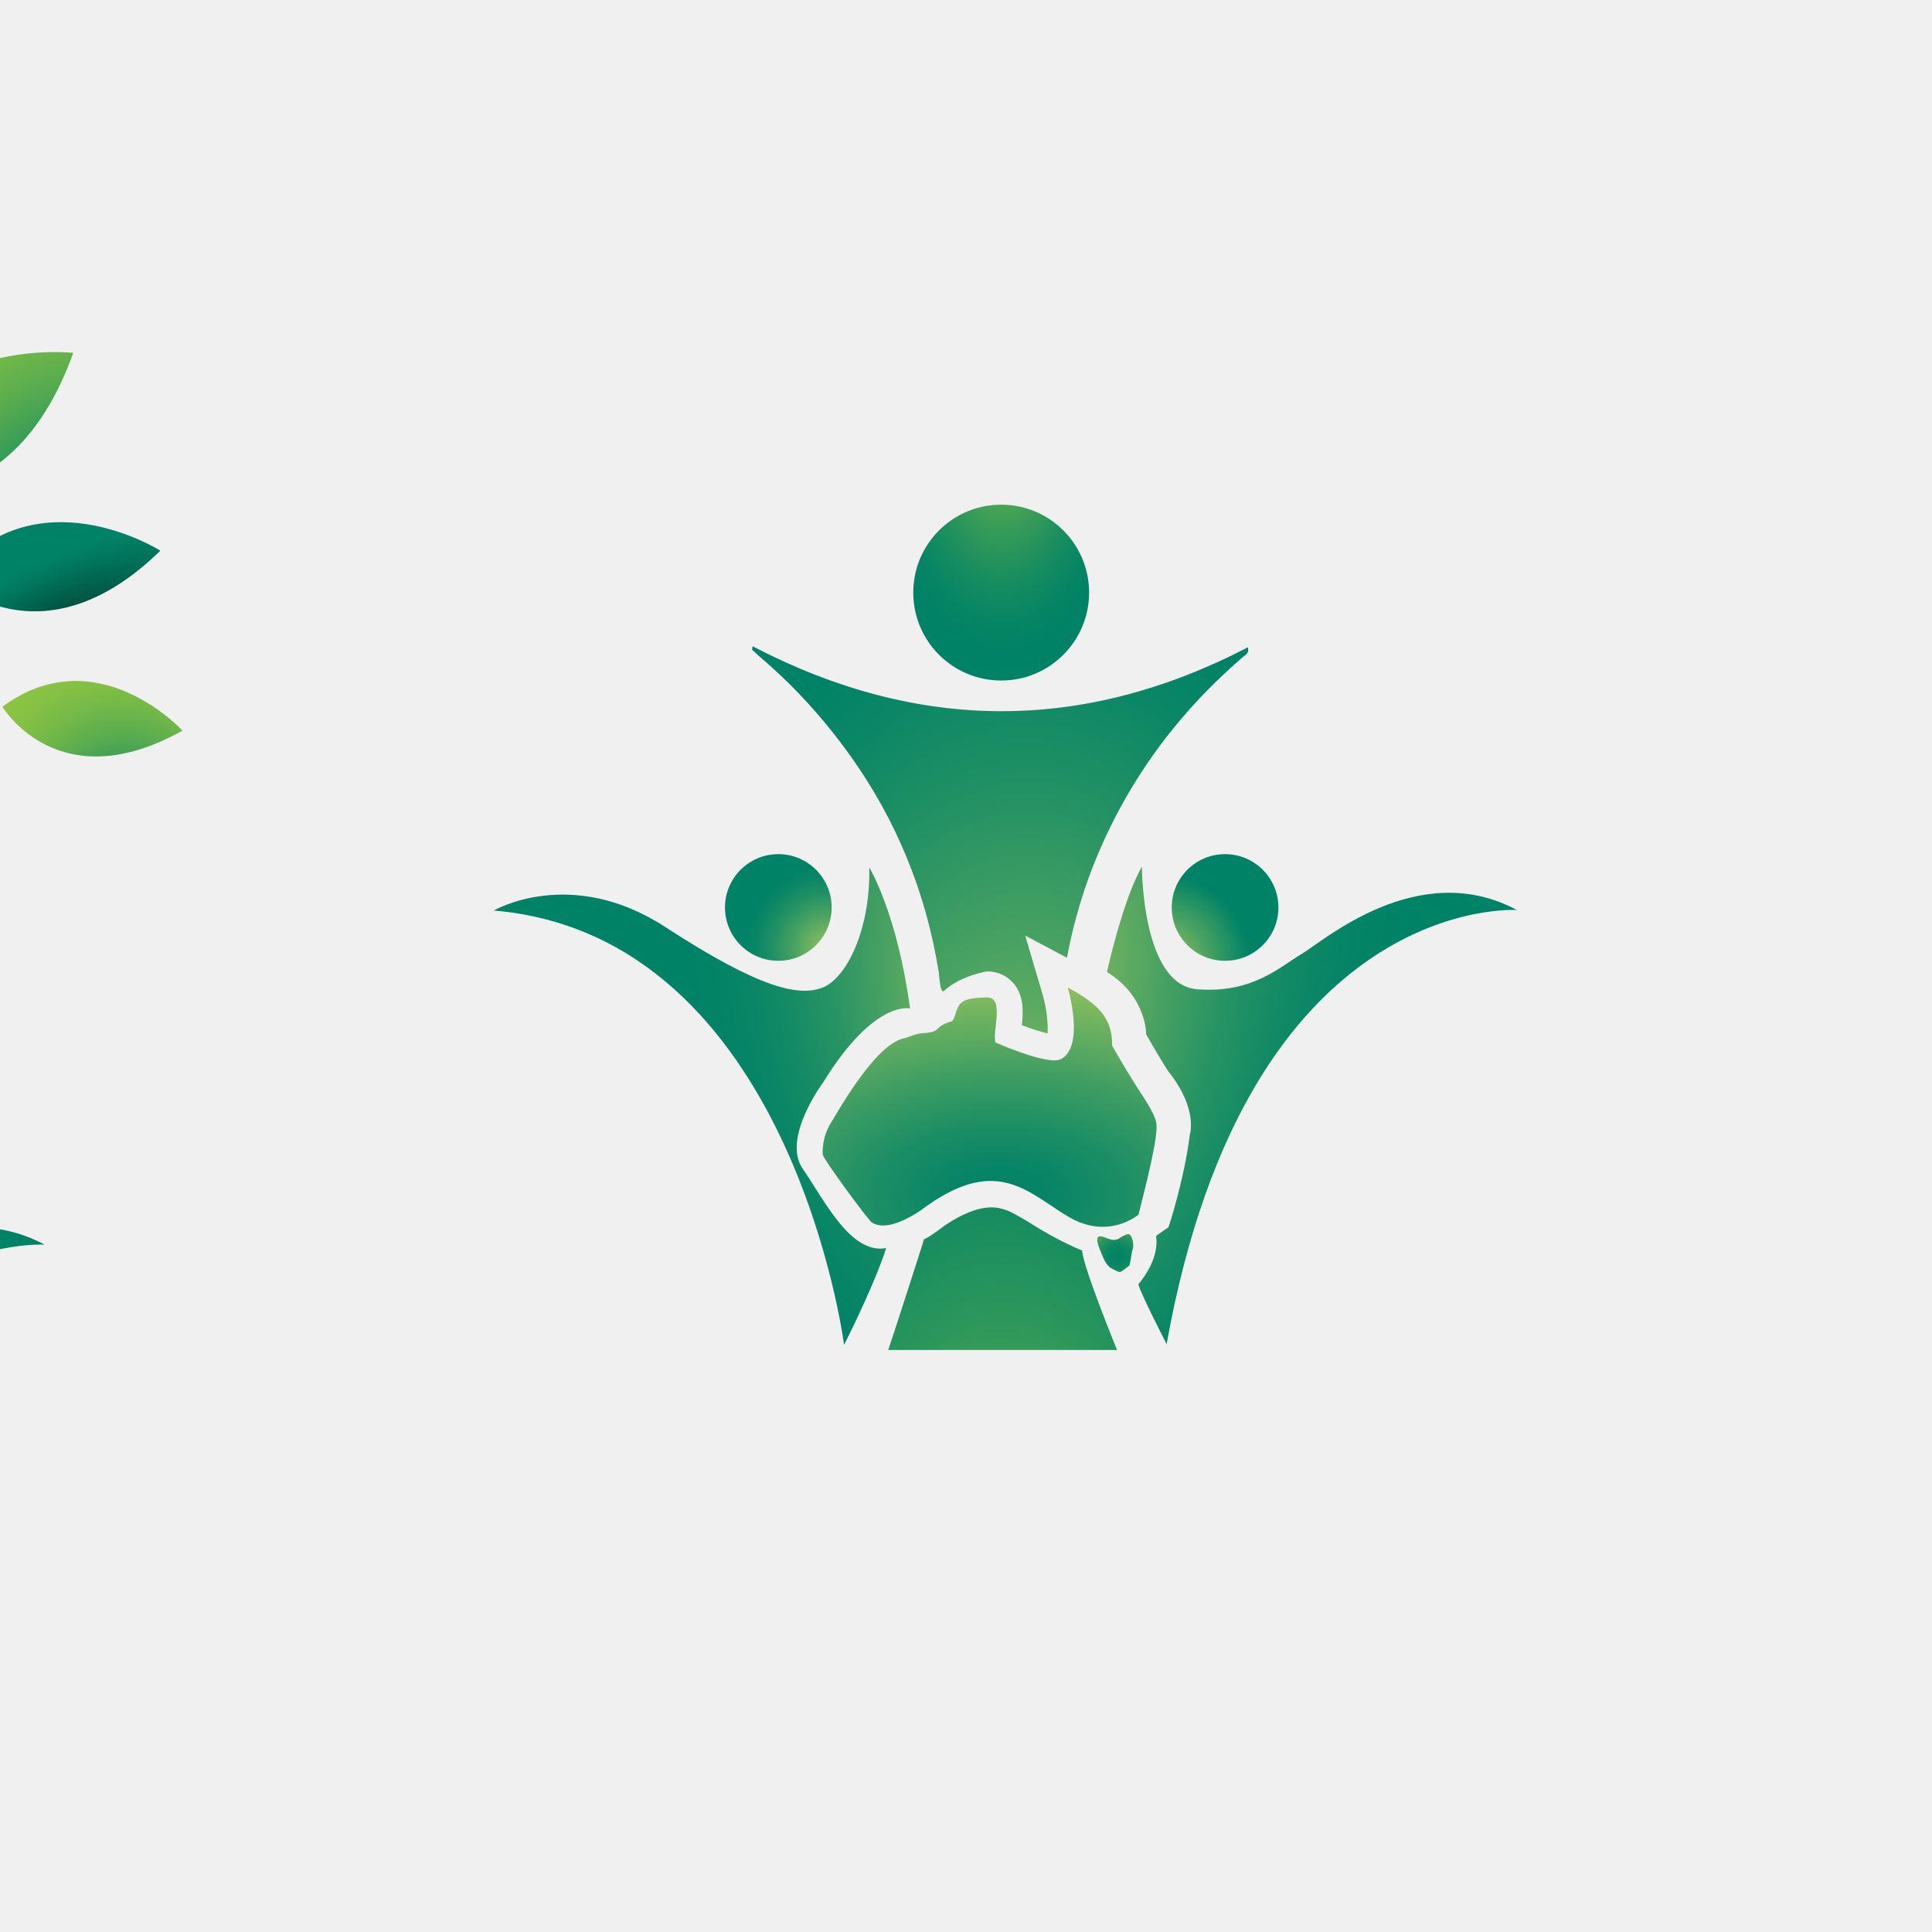
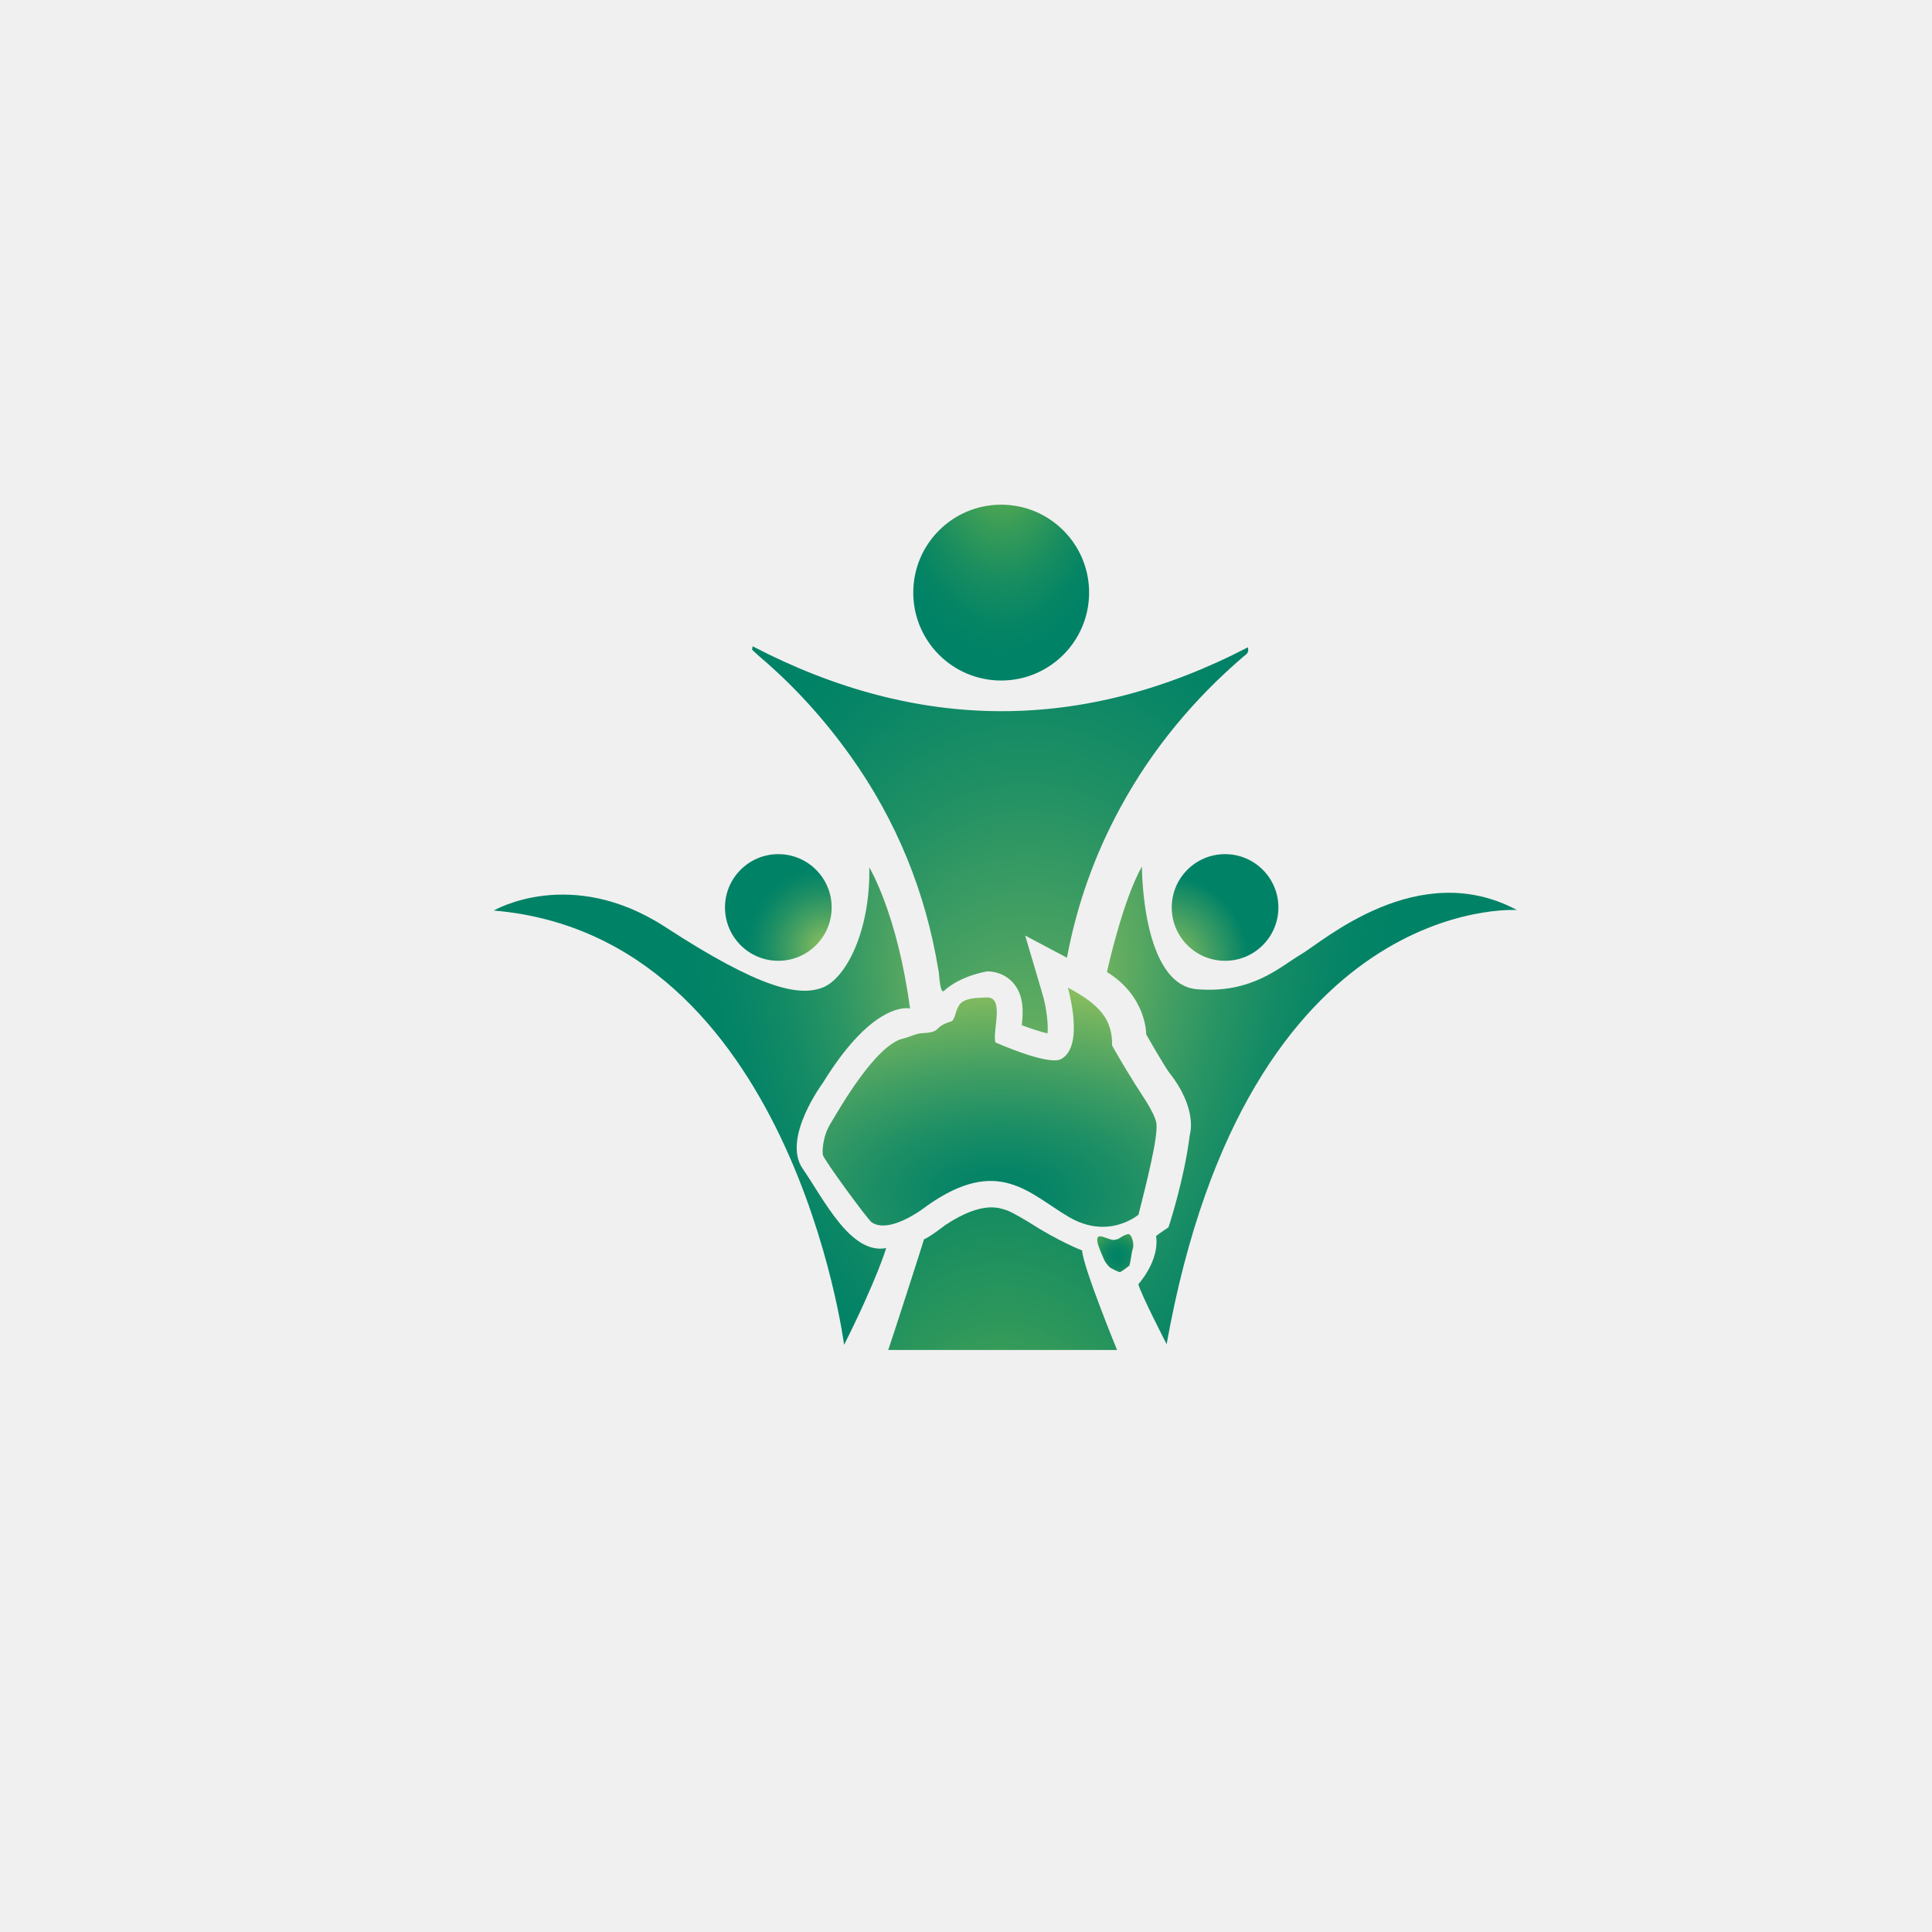
- <svg xmlns="http://www.w3.org/2000/svg" version="1.1" x="0px" y="0px" width="1133.9px" height="1133.9px" viewBox="0 0 1133.9 1133.9" style="enable-background:new 0 0 1133.9 1133.9;" xml:space="preserve">
+ <svg xmlns="http://www.w3.org/2000/svg" version="1.1" id="Layer_1" x="0px" y="0px" width="1133.9px" height="1133.9px" viewBox="0 0 1133.9 1133.9" style="enable-background:new 0 0 1133.9 1133.9;" xml:space="preserve">
  <style type="text/css">

- 	.st0{fill-rule:evenodd;clip-rule:evenodd;fill:#3A3A3A;}
- 	.st1{fill-rule:evenodd;clip-rule:evenodd;fill:#09562C;}
- 	.st2{fill-rule:evenodd;clip-rule:evenodd;fill:#A4A4A4;}
- 	.st3{fill-rule:evenodd;clip-rule:evenodd;fill:#A5A5A5;}
- 	.st4{fill-rule:evenodd;clip-rule:evenodd;fill:#414141;}
- 	.st5{fill-rule:evenodd;clip-rule:evenodd;fill:#444444;}
- 	.st6{fill-rule:evenodd;clip-rule:evenodd;fill:#474747;}
- 	.st7{fill-rule:evenodd;clip-rule:evenodd;fill:#494949;}
- 	.st8{fill-rule:evenodd;clip-rule:evenodd;fill:#B9B9B9;}
- 	.st9{fill:url(#SVGID_100_);}
- 	.st10{fill:url(#SVGID_101_);}
- 	.st11{fill:url(#SVGID_102_);}
- 	.st12{fill:url(#SVGID_103_);}
- 	.st13{fill:url(#SVGID_104_);}
- 	.st14{fill-rule:evenodd;clip-rule:evenodd;fill:#515151;}
- 	.st15{fill:url(#SVGID_1_);}
- 	.st16{fill:url(#SVGID_2_);}
- 	.st17{fill:url(#SVGID_3_);}
- 	.st18{fill:url(#SVGID_4_);}
- 	.st19{fill:url(#SVGID_5_);}
- 	.st20{fill:url(#SVGID_6_);}
- 	.st21{fill:url(#SVGID_7_);}
- 	.st22{fill:url(#SVGID_8_);}
- 	.st23{fill:url(#SVGID_9_);}
- 	.st24{display:inline;fill-rule:evenodd;clip-rule:evenodd;fill:#8BC440;}
- 	.st25{display:inline;fill-rule:evenodd;clip-rule:evenodd;fill:#8CC442;}
- 	.st26{fill-rule:evenodd;clip-rule:evenodd;fill:#8BC440;}
- 	.st27{fill-rule:evenodd;clip-rule:evenodd;fill:#585858;}
- 	.st28{fill-rule:evenodd;clip-rule:evenodd;fill:#8CC442;}
- 	.st29{fill-rule:evenodd;clip-rule:evenodd;fill:#595959;}
- 	.st30{display:inline;}
- 	.st31{display:inline;fill:#026839;}
- 	.st32{fill-rule:evenodd;clip-rule:evenodd;fill:url(#SVGID_105_);}
- 	.st33{fill-rule:evenodd;clip-rule:evenodd;fill:url(#SVGID_106_);}
- 	.st34{fill-rule:evenodd;clip-rule:evenodd;fill:url(#SVGID_107_);}
- 	.st35{fill-rule:evenodd;clip-rule:evenodd;fill:#2A2A2A;}
- 	.st36{display:inline;fill-rule:evenodd;clip-rule:evenodd;fill:#FFB02D;}
- 	.st37{display:inline;fill-rule:evenodd;clip-rule:evenodd;fill:#FFFFFF;}
- 	.st38{fill-rule:evenodd;clip-rule:evenodd;fill:#2F2F2F;}
- 	.st39{fill:#026839;}
- 	.st40{fill-rule:evenodd;clip-rule:evenodd;fill:#FFB02D;}
- 	.st41{fill:url(#SVGID_10_);}
- 	.st42{fill:url(#SVGID_11_);}
- 	.st43{fill:url(#SVGID_12_);}
- 	.st44{fill:url(#SVGID_13_);}
- 	.st45{fill:url(#SVGID_14_);}
- 	.st46{fill:url(#SVGID_15_);}
- 	.st47{fill:url(#SVGID_16_);}
- 	.st48{fill:url(#SVGID_17_);}
- 	.st49{fill:url(#SVGID_18_);}
- 	.st50{fill:url(#SVGID_19_);}
- 	.st51{fill:url(#SVGID_20_);}
- 	.st52{fill:url(#SVGID_21_);}
- 	.st53{fill:url(#SVGID_22_);}
- 	.st54{fill:url(#SVGID_23_);}
- 	.st55{fill:url(#SVGID_25_);}
- 	.st56{fill:url(#SVGID_26_);}
- 	.st57{fill:url(#SVGID_27_);}
- 	.st58{fill:url(#SVGID_28_);}
- 	.st59{fill:url(#SVGID_29_);}
- 	.st60{fill:url(#SVGID_30_);}
- 	.st61{fill:url(#SVGID_31_);}
- 	.st62{fill:url(#SVGID_32_);}
- 	.st63{fill:url(#SVGID_33_);}
- 	.st64{fill:url(#SVGID_34_);}
- 	.st65{fill:url(#SVGID_35_);}
- 	.st66{fill:url(#SVGID_36_);}
- 	.st67{fill:url(#SVGID_37_);}
- 	.st68{fill:url(#SVGID_38_);}
- 	.st69{fill:url(#SVGID_39_);}
- 	.st70{fill:url(#SVGID_40_);}
- 	.st71{fill:url(#SVGID_41_);}
- 	.st72{fill:url(#SVGID_42_);}
- 	.st73{fill:url(#SVGID_43_);}
- 	.st74{fill:url(#SVGID_44_);}
- 	.st75{fill:url(#SVGID_45_);}
- 	.st76{fill:url(#SVGID_46_);}
- 	.st77{fill:url(#SVGID_47_);}
- 	.st78{fill:url(#SVGID_49_);}
- 	.st79{fill:url(#SVGID_50_);}
- 	.st80{fill:url(#SVGID_51_);}
- 	.st81{fill:url(#SVGID_52_);}
- 	.st82{fill:url(#SVGID_53_);}
- 	.st83{fill:url(#SVGID_54_);}
- 	.st84{fill:url(#SVGID_55_);}
- 	.st85{fill:url(#SVGID_56_);}
- 	.st86{fill:url(#SVGID_57_);}
- 	.st87{fill:url(#SVGID_58_);}
- 	.st88{fill:url(#SVGID_59_);}
- 	.st89{fill:url(#SVGID_60_);}
- 	.st90{fill:url(#SVGID_61_);}
- 	.st91{fill:url(#SVGID_62_);}
- 	.st92{fill:url(#SVGID_63_);}
- 	.st93{fill:url(#SVGID_64_);}
- 	.st94{fill:url(#SVGID_65_);}
- 	.st95{fill:url(#SVGID_66_);}
- 	.st96{fill:url(#SVGID_67_);}
- 	.st97{fill:url(#SVGID_68_);}
- 	.st98{fill:url(#SVGID_69_);}
- 	.st99{fill:url(#SVGID_70_);}
- 	.st100{fill:url(#SVGID_71_);}
- 	.st101{fill:url(#SVGID_73_);}
- 	.st102{fill:url(#SVGID_74_);}
- 	.st103{fill:url(#SVGID_75_);}
- 	.st104{fill:url(#SVGID_76_);}
- 	.st105{fill:url(#SVGID_77_);}
- 	.st106{fill:url(#SVGID_78_);}
- 	.st107{fill:url(#SVGID_79_);}
- 	.st108{fill:url(#SVGID_80_);}
- 	.st109{fill:url(#SVGID_81_);}
- 	.st110{fill:url(#SVGID_82_);}
- 	.st111{fill:url(#SVGID_83_);}
- 	.st112{fill:url(#SVGID_84_);}
- 	.st113{fill:url(#SVGID_85_);}
- 	.st114{fill:url(#SVGID_86_);}
- 	.st115{fill:url(#SVGID_87_);}
- 	.st116{fill:url(#SVGID_88_);}
- 	.st117{fill:url(#SVGID_89_);}
- 	.st118{fill:url(#SVGID_90_);}
- 	.st119{fill:url(#SVGID_91_);}
- 	.st120{fill:url(#SVGID_92_);}
- 	.st121{fill:url(#SVGID_93_);}
- 	.st122{fill:url(#SVGID_94_);}
- 	.st123{fill:url(#SVGID_95_);}
- 	.st124{fill:url(#SVGID_99_);}
- 	.st125{display:none;}
- 	.st126{fill-rule:evenodd;clip-rule:evenodd;fill:url(#SVGID_24_);}
- 	.st127{fill-rule:evenodd;clip-rule:evenodd;fill:url(#SVGID_48_);}
- 	.st128{fill-rule:evenodd;clip-rule:evenodd;fill:url(#SVGID_72_);}
- 	.st129{fill-rule:evenodd;clip-rule:evenodd;fill:url(#SVGID_96_);}
- 	.st130{fill-rule:evenodd;clip-rule:evenodd;fill:url(#SVGID_97_);}
- 	.st131{fill-rule:evenodd;clip-rule:evenodd;fill:url(#SVGID_98_);}
- 	.st132{fill-rule:evenodd;clip-rule:evenodd;fill:#353535;}
- 	.st133{display:inline;fill-rule:evenodd;clip-rule:evenodd;fill:#008266;}
- 	.st134{display:inline;fill-rule:evenodd;clip-rule:evenodd;fill:#026839;}
- 	.st135{fill-rule:evenodd;clip-rule:evenodd;fill:#008266;}
- 	.st136{fill-rule:evenodd;clip-rule:evenodd;fill:#016D39;}
- 	.st137{fill-rule:evenodd;clip-rule:evenodd;fill:#026839;}
- 	.st138{fill-rule:evenodd;clip-rule:evenodd;fill:#02703B;}
- 	.st139{fill-rule:evenodd;clip-rule:evenodd;fill:#034119;}
- 	.st140{fill-rule:evenodd;clip-rule:evenodd;fill:#03441B;}
- 	.st141{fill-rule:evenodd;clip-rule:evenodd;fill:#03491F;}
- 	.st142{fill-rule:evenodd;clip-rule:evenodd;fill:#035226;}
- 	.st143{fill-rule:evenodd;clip-rule:evenodd;fill:#03592D;}
- 	.st144{fill-rule:evenodd;clip-rule:evenodd;fill:#036334;}
- 	.st145{fill-rule:evenodd;clip-rule:evenodd;fill:#038266;}
- 	.st146{fill-rule:evenodd;clip-rule:evenodd;fill:#043711;}
- 	.st147{fill-rule:evenodd;clip-rule:evenodd;fill:#047C3F;}
- 	.st148{fill-rule:evenodd;clip-rule:evenodd;fill:#D3C64A;}
+ 	.st0{fill:url(#SVGID_1_);}
+ 	.st1{fill:url(#SVGID_2_);}
+ 	.st2{fill:url(#SVGID_3_);}
+ 	.st3{fill:url(#SVGID_4_);}
+ 	.st4{fill:url(#SVGID_5_);}
+ 	.st5{fill:url(#SVGID_6_);}
+ 	.st6{fill:url(#SVGID_7_);}
+ 	.st7{fill:url(#SVGID_8_);}
+ 	.st8{fill:url(#SVGID_9_);}
+ 	.st9{display:none;}

</style>
-   <g id="Layer_1" class="st125">
+   <g id="Layer_1_1_" class="st9">
</g>
  <g id="Layer_2">
-     <radialGradient id="SVGID_1_" cx="24.92" cy="294.632" r="124.576" gradientTransform="matrix(0.6903 0.7235 -1.0851 1.0353 327.4285 -28.4276)" gradientUnits="userSpaceOnUse">
-       <stop offset="0" style="stop-color:#008266" />
-       <stop offset="0.24" style="stop-color:#319959" />
-       <stop offset="0.471" style="stop-color:#58AC4F" />
-       <stop offset="0.681" style="stop-color:#75B948" />
-       <stop offset="0.864" style="stop-color:#86C144" />
-       <stop offset="1" style="stop-color:#8CC442" />
+     <radialGradient id="SVGID_1_" cx="659.227" cy="665.428" r="74.09" gradientTransform="matrix(1 0 0 -1.8311 -71 1467.907)" gradientUnits="userSpaceOnUse">
+       <stop offset="0" style="stop-color:#8CC442" />
+       <stop offset="0.225" style="stop-color:#5EAE4E" />
+       <stop offset="0.461" style="stop-color:#369B58" />
+       <stop offset="0.676" style="stop-color:#188D60" />
+       <stop offset="0.862" style="stop-color:#068564" />
+       <stop offset="0.995" style="stop-color:#008266" />
    </radialGradient>
-     <path class="st15" d="M43,207.1c0,0-99.9-11.5-120.2,79.3C-77.2,286.5,4.8,313.7,43,207.1z" />
-     <radialGradient id="SVGID_2_" cx="35.025" cy="367.774" r="39.093" gradientTransform="matrix(-0.4113 -0.9115 2.6488 -1.1953 -924.73 839.3129)" gradientUnits="userSpaceOnUse">
-       <stop offset="0" style="stop-color:#004234" />
-       <stop offset="0.189" style="stop-color:#00503F" />
-       <stop offset="0.718" style="stop-color:#00745B" />
-       <stop offset="1" style="stop-color:#008266" />
-     </radialGradient>
-     <path class="st16" d="M94.1,323.2c0,0-74-47-124.4,16.5C-30.3,339.6,23.5,392.2,94.1,323.2z" />
-     <radialGradient id="SVGID_3_" cx="72.213" cy="474.267" r="90.733" gradientUnits="userSpaceOnUse">
-       <stop offset="0" style="stop-color:#008266" />
-       <stop offset="0.24" style="stop-color:#319959" />
-       <stop offset="0.471" style="stop-color:#58AC4F" />
-       <stop offset="0.681" style="stop-color:#75B948" />
-       <stop offset="0.864" style="stop-color:#86C144" />
-       <stop offset="1" style="stop-color:#8CC442" />
-     </radialGradient>
-     <path class="st17" d="M107.1,428.8c0,0-50.3-54.9-105.7-14C1.4,414.7,33.9,469.8,107.1,428.8z" />
-     <radialGradient id="SVGID_4_" cx="-251.97" cy="789.244" r="196.017" gradientTransform="matrix(0.9603 0.279 -0.5022 1.7285 386.3411 -504.6897)" gradientUnits="userSpaceOnUse">
+     <circle class="st0" cx="587.6" cy="347.8" r="51.6" />
+     <radialGradient id="SVGID_2_" cx="731.824" cy="335.531" r="168.236" gradientTransform="matrix(0.9601 -0.2797 -0.5034 -1.7282 45.769 1383.211)" gradientUnits="userSpaceOnUse">
      <stop offset="0" style="stop-color:#98C45E" />
      <stop offset="0.156" style="stop-color:#6FB260" />
      <stop offset="0.336" style="stop-color:#48A162" />
      <stop offset="0.513" style="stop-color:#289464" />
      <stop offset="0.685" style="stop-color:#128A65" />
      <stop offset="0.848" style="stop-color:#058466" />
      <stop offset="0.995" style="stop-color:#008266" />
    </radialGradient>
-     <path class="st18" d="M-193.9,705c0,0-0.2,69.4,32.4,72s48.7-13.3,61.3-20.7s68.5-56.8,126.4-25.8c0,0-158.1-10.5-205.6,254.8   c0,0-15.4-29.9-16.6-35.2c0,0,12.6-13.7,10.4-28.3c0,0,2.6-2,7.3-5.1c0,0,9.2-27.7,12.5-54.3c0,0,5-14.8-12-36.4   c-2.7-3.4-13.6-22.5-13.6-22.5s0.4-22.2-23-36.6C-214.5,767.1-205.2,724.7-193.9,705z" />
-     <radialGradient id="SVGID_5_" cx="588.227" cy="249.447" r="74.091" gradientTransform="matrix(1 0 0 1.8311 0 -207.3206)" gradientUnits="userSpaceOnUse">
-       <stop offset="0" style="stop-color:#8CC442" />
-       <stop offset="0.225" style="stop-color:#5EAE4E" />
-       <stop offset="0.461" style="stop-color:#369B58" />
-       <stop offset="0.676" style="stop-color:#188D60" />
-       <stop offset="0.862" style="stop-color:#068564" />
-       <stop offset="0.995" style="stop-color:#008266" />
-     </radialGradient>
-     <circle class="st19" cx="587.6" cy="347.8" r="51.6" />
-     <radialGradient id="SVGID_6_" cx="579.483" cy="598.659" r="168.234" gradientTransform="matrix(0.9601 -0.2797 0.5034 1.7282 -278.2419 -273.8665)" gradientUnits="userSpaceOnUse">
+     <path class="st1" d="M289.8,534.4c0,0,45.1-26.5,100.7,9.7c55.6,36.2,78.4,40.9,92.3,35.5c13.9-5.4,28.1-33.7,27.4-70.5   c0,0,16.5,27.2,23.9,82.8c0,0-20.8-5.6-51,43.4c0,0-24.4,32.7-12,50.6c12.4,17.9,28.1,50.6,49,46.6c0,0-5.2,17.9-24.7,56.8   C495.4,789.2,464.5,549.2,289.8,534.4z" />
+     <radialGradient id="SVGID_3_" cx="613.617" cy="295.975" r="196.017" gradientTransform="matrix(0.9603 0.279 0.5022 -1.7285 -125.7836 933.1768)" gradientUnits="userSpaceOnUse">
      <stop offset="0" style="stop-color:#98C45E" />
      <stop offset="0.156" style="stop-color:#6FB260" />
      <stop offset="0.336" style="stop-color:#48A162" />
      <stop offset="0.513" style="stop-color:#289464" />
      <stop offset="0.685" style="stop-color:#128A65" />
      <stop offset="0.848" style="stop-color:#058466" />
      <stop offset="0.995" style="stop-color:#008266" />
    </radialGradient>
-     <path class="st20" d="M289.8,534.4c0,0,45.1-26.5,100.7,9.7s78.4,40.9,92.3,35.5s28.1-33.7,27.4-70.5c0,0,16.5,27.2,23.9,82.8   c0,0-20.8-5.6-51,43.4c0,0-24.4,32.7-12,50.6s28.1,50.6,49,46.6c0,0-5.2,17.9-24.7,56.8C495.4,789.2,464.5,549.2,289.8,534.4z" />
-     <radialGradient id="SVGID_7_" cx="612.116" cy="592.795" r="196.017" gradientTransform="matrix(0.9603 0.279 -0.5022 1.7285 321.9971 -602.6431)" gradientUnits="userSpaceOnUse">
-       <stop offset="0" style="stop-color:#98C45E" />
-       <stop offset="0.156" style="stop-color:#6FB260" />
-       <stop offset="0.336" style="stop-color:#48A162" />
-       <stop offset="0.513" style="stop-color:#289464" />
-       <stop offset="0.685" style="stop-color:#128A65" />
-       <stop offset="0.848" style="stop-color:#058466" />
-       <stop offset="0.995" style="stop-color:#008266" />
-     </radialGradient>
-     <path class="st21" d="M670.2,508.6c0,0-0.2,69.4,32.4,72s48.7-13.3,61.3-20.7s68.5-56.8,126.4-25.8c0,0-158.1-10.5-205.6,254.8   c0,0-15.4-29.9-16.6-35.2c0,0,12.6-13.7,10.4-28.3c0,0,2.6-2,7.3-5.1c0,0,9.2-27.7,12.5-54.3c0,0,5-14.8-12-36.4   c-2.7-3.4-13.6-22.5-13.6-22.5s0.4-22.2-23-36.6C649.6,570.6,658.9,528.3,670.2,508.6z" />
-     <radialGradient id="SVGID_8_" cx="682.641" cy="563.911" r="50.588" gradientUnits="userSpaceOnUse">
+     <path class="st2" d="M670.2,508.6c0,0-0.2,69.4,32.4,72c32.6,2.6,48.7-13.3,61.3-20.7c12.6-7.4,68.5-56.8,126.4-25.8   c0,0-158.1-10.5-205.6,254.8c0,0-15.4-29.9-16.6-35.2c0,0,12.6-13.7,10.4-28.3c0,0,2.6-2,7.3-5.1c0,0,9.2-27.7,12.5-54.3   c0,0,5-14.8-12-36.4c-2.7-3.4-13.6-22.5-13.6-22.5s0.4-22.2-23-36.6C649.6,570.6,658.9,528.3,670.2,508.6z" />
+     <radialGradient id="SVGID_4_" cx="753.641" cy="473.489" r="50.588" gradientTransform="matrix(1 0 0 -1 -71 1037.4)" gradientUnits="userSpaceOnUse">
      <stop offset="0" style="stop-color:#98C45E" />
      <stop offset="0.995" style="stop-color:#008266" />
    </radialGradient>
-     <circle class="st22" cx="719" cy="532.6" r="31.3" />
-     <radialGradient id="SVGID_9_" cx="485.812" cy="556.577" r="48.751" gradientUnits="userSpaceOnUse">
+     <circle class="st3" cx="719" cy="532.6" r="31.3" />
+     <radialGradient id="SVGID_5_" cx="556.812" cy="480.823" r="48.751" gradientTransform="matrix(1 0 0 -1 -71 1037.4)" gradientUnits="userSpaceOnUse">
      <stop offset="0" style="stop-color:#98C45E" />
      <stop offset="0.135" style="stop-color:#7CB85F" />
      <stop offset="0.423" style="stop-color:#47A162" />
      <stop offset="0.673" style="stop-color:#209064" />
      <stop offset="0.872" style="stop-color:#098666" />
      <stop offset="0.995" style="stop-color:#008266" />
    </radialGradient>
-     <circle class="st23" cx="456.8" cy="532.6" r="31.3" />
-     <radialGradient id="SVGID_10_" cx="588.49" cy="951.395" r="206.22" gradientTransform="matrix(1 0 0 1.7703 0 -732.9076)" gradientUnits="userSpaceOnUse">
+     <circle class="st4" cx="456.8" cy="532.6" r="31.3" />
+     <radialGradient id="SVGID_6_" cx="659.45" cy="-31.457" r="206.244" gradientTransform="matrix(1 0 0 -1.7703 -71 895.6591)" gradientUnits="userSpaceOnUse">
      <stop offset="0" style="stop-color:#8CC442" />
      <stop offset="7.401040e-02" style="stop-color:#7BBC46" />
      <stop offset="0.283" style="stop-color:#4FA752" />
      <stop offset="0.486" style="stop-color:#2D975B" />
      <stop offset="0.676" style="stop-color:#148B61" />
      <stop offset="0.851" style="stop-color:#058465" />
      <stop offset="0.995" style="stop-color:#008266" />
    </radialGradient>
-     <path class="st41" d="M521.3,792.3h134.3c0,0-20-48.8-20.5-58.4c0,0-13.4-5.1-31-16.4c0,0-10.2-6.3-13.6-7.3s-13.6-5.9-35.7,8.8   c0,0-10,7.7-12.5,8.3C542.5,727.2,522.3,789.8,521.3,792.3z" />
-     <radialGradient id="SVGID_11_" cx="603.088" cy="704.369" r="229.547" gradientTransform="matrix(1 0 0 1.6 0 -422.6216)" gradientUnits="userSpaceOnUse">
+     <path class="st5" d="M521.3,792.3h134.3c0,0-20-48.8-20.5-58.4c0,0-13.4-5.1-31-16.4c0,0-10.2-6.3-13.6-7.3s-13.6-5.9-35.7,8.8   c0,0-10,7.7-12.5,8.3C542.5,727.2,522.3,789.8,521.3,792.3z" />
+     <radialGradient id="SVGID_7_" cx="674.088" cy="231.8" r="229.547" gradientTransform="matrix(1 0 0 -1.6 -71 1075.248)" gradientUnits="userSpaceOnUse">
      <stop offset="0" style="stop-color:#98C45E" />
      <stop offset="0.135" style="stop-color:#7CB85F" />
      <stop offset="0.423" style="stop-color:#47A162" />
      <stop offset="0.673" style="stop-color:#209064" />
      <stop offset="0.872" style="stop-color:#098666" />
      <stop offset="0.995" style="stop-color:#008266" />
    </radialGradient>
-     <path style="fill-rule:evenodd;clip-rule:evenodd;fill:url(#SVGID_11_);" d="M729.7,385.4c-29.2,25.1-53.4,54.2-71.9,88.1   c-15.3,28-25.8,57.5-31.6,88.6l-24.5-13l10.3,34.9c2.2,7.5,3.3,17.3,2.8,22.5c-4-0.9-9.5-2.7-15.1-4.8c0.9-8.1,1.3-17.7-5.2-25   c-3.8-4.2-9.2-6.6-15.1-6.6c0,0-15.6,2.4-25.3,11.4c-2.7,2.5-2.9-12-3.3-11.8c-7.4-45.7-24.5-88.1-52-126.5   c-15.4-21.5-33.1-41-53.3-58.1c-1.4-1.2-2.7-2.6-4.1-3.8c0.1-0.6,0.2-1.3,0.3-2c97,50.5,193.9,50.9,290.7,0.6   C733.3,383.5,731,384.2,729.7,385.4z" />
-     <radialGradient id="SVGID_12_" cx="586.873" cy="700.796" r="130.081" gradientTransform="matrix(-4.371139e-08 -1 1.8364 -8.027290e-08 -700.0894 1287.669)" gradientUnits="userSpaceOnUse">
+     <path class="st6" d="M729.7,385.4c-29.2,25.1-53.4,54.2-71.9,88.1c-15.3,28-25.8,57.5-31.6,88.6l-24.5-13L612,584   c2.2,7.5,3.3,17.3,2.8,22.5c-4-0.9-9.5-2.7-15.1-4.8c0.9-8.1,1.3-17.7-5.2-25c-3.8-4.2-9.2-6.6-15.1-6.6c0,0-15.6,2.4-25.3,11.4   c-2.7,2.5-2.9-12-3.3-11.8c-7.4-45.7-24.5-88.1-52-126.5c-15.4-21.5-33.1-41-53.3-58.1c-1.4-1.2-2.7-2.6-4.1-3.8   c0.1-0.6,0.2-1.3,0.3-2c97,50.5,193.9,50.9,290.7,0.6C733.3,383.5,731,384.2,729.7,385.4z" />
+     <radialGradient id="SVGID_8_" cx="1074.274" cy="146.403" r="130.08" gradientTransform="matrix(-4.371139e-08 -1 -1.8364 8.027290e-08 855.7069 1775.069)" gradientUnits="userSpaceOnUse">
      <stop offset="0" style="stop-color:#008266" />
      <stop offset="0.124" style="stop-color:#078566" />
      <stop offset="0.31" style="stop-color:#1C8E65" />
      <stop offset="0.536" style="stop-color:#3E9D63" />
      <stop offset="0.791" style="stop-color:#6CB160" />
      <stop offset="1" style="stop-color:#98C45E" />
    </radialGradient>
-     <path style="fill-rule:evenodd;clip-rule:evenodd;fill:url(#SVGID_12_);" d="M668.2,712.9c0,0-1.2,1-3.4,2.3   c-4.8,2.8-14.3,6.8-26.4,3.7c-3.5-0.9-7.1-2.3-11-4.6c-23.3-13.6-41.4-36.4-83.5-6.5c0,0-21,16.8-32.2,9.7   c-2.2-1.4-28.5-37.2-28.8-39.8c-0.2-1.8-0.4-10.2,4.6-18.4c5-8.2,26.5-46.5,43-49.9c2.8-0.6,7-2.8,10.4-3c12.7-0.6,6-3.5,17.3-6.9   c2.5-0.7,2.4-7,5.3-10.3c2.9-3.3,8.8-3.6,15.7-3.8c10.6-0.3,3.1,19.9,5,26.4c0,0,30.9,13.8,38.5,9.8c14.2-7.5,4-42,4-42   c19,10.1,26.2,18.9,26,34c0,0,4.7,8.7,14,23.5c3.1,5,10.6,15.4,11.9,21.7C680.2,666.2,672.2,696.8,668.2,712.9z" />
-     <radialGradient id="SVGID_13_" cx="655.963" cy="737.122" r="21.931" gradientUnits="userSpaceOnUse">
+     <path class="st7" d="M668.2,712.9c0,0-1.2,1-3.4,2.3c-4.8,2.8-14.3,6.8-26.4,3.7c-3.5-0.9-7.1-2.3-11-4.6   c-23.3-13.6-41.4-36.4-83.5-6.5c0,0-21,16.8-32.2,9.7c-2.2-1.4-28.5-37.2-28.8-39.8c-0.2-1.8-0.4-10.2,4.6-18.4s26.5-46.5,43-49.9   c2.8-0.6,7-2.8,10.4-3c12.7-0.6,6-3.5,17.3-6.9c2.5-0.7,2.4-7,5.3-10.3s8.8-3.6,15.7-3.8c10.6-0.3,3.1,19.9,5,26.4   c0,0,30.9,13.8,38.5,9.8c14.2-7.5,4-42,4-42c19,10.1,26.2,18.9,26,34c0,0,4.7,8.7,14,23.5c3.1,5,10.6,15.4,11.9,21.7   C680.2,666.2,672.2,696.8,668.2,712.9z" />
+     <radialGradient id="SVGID_9_" cx="726.963" cy="300.278" r="21.931" gradientTransform="matrix(1 0 0 -1 -71 1037.4)" gradientUnits="userSpaceOnUse">
      <stop offset="0" style="stop-color:#008266" />
      <stop offset="0.171" style="stop-color:#048465" />
      <stop offset="0.34" style="stop-color:#108962" />
      <stop offset="0.508" style="stop-color:#24935D" />
      <stop offset="0.677" style="stop-color:#40A056" />
      <stop offset="0.843" style="stop-color:#63B14C" />
      <stop offset="1" style="stop-color:#8CC442" />
    </radialGradient>
-     <path style="fill-rule:evenodd;clip-rule:evenodd;fill:url(#SVGID_13_);" d="M664.8,733.1c-0.8,2-1.4,9.6-2.2,9.9   c0-0.1-4.6,3.7-5.4,3.6c-1.1-0.1-5.6-2.5-5.9-2.8c-1.8-1.9-2.7-3-3.7-5.4c-1.2-2.8-3.1-7.1-3.5-9.4c-0.9-5.7,3.5-2.8,7.3-1.7   c2.4,0.7,2.6,0.5,5-0.2c0.2-0.1,4-2.8,5.9-2.8c1.3,0,2.6,2.9,2.8,5.7C665.2,731,665.1,732.2,664.8,733.1z" />
+     <path class="st8" d="M664.8,733.1c-0.8,2-1.4,9.6-2.2,9.9c0-0.1-4.6,3.7-5.4,3.6c-1.1-0.1-5.6-2.5-5.9-2.8c-1.8-1.9-2.7-3-3.7-5.4   c-1.2-2.8-3.1-7.1-3.5-9.4c-0.9-5.7,3.5-2.8,7.3-1.7c2.4,0.7,2.6,0.5,5-0.2c0.2-0.1,4-2.8,5.9-2.8c1.3,0,2.6,2.9,2.8,5.7   C665.2,731,665.1,732.2,664.8,733.1z" />
  </g>
</svg>
